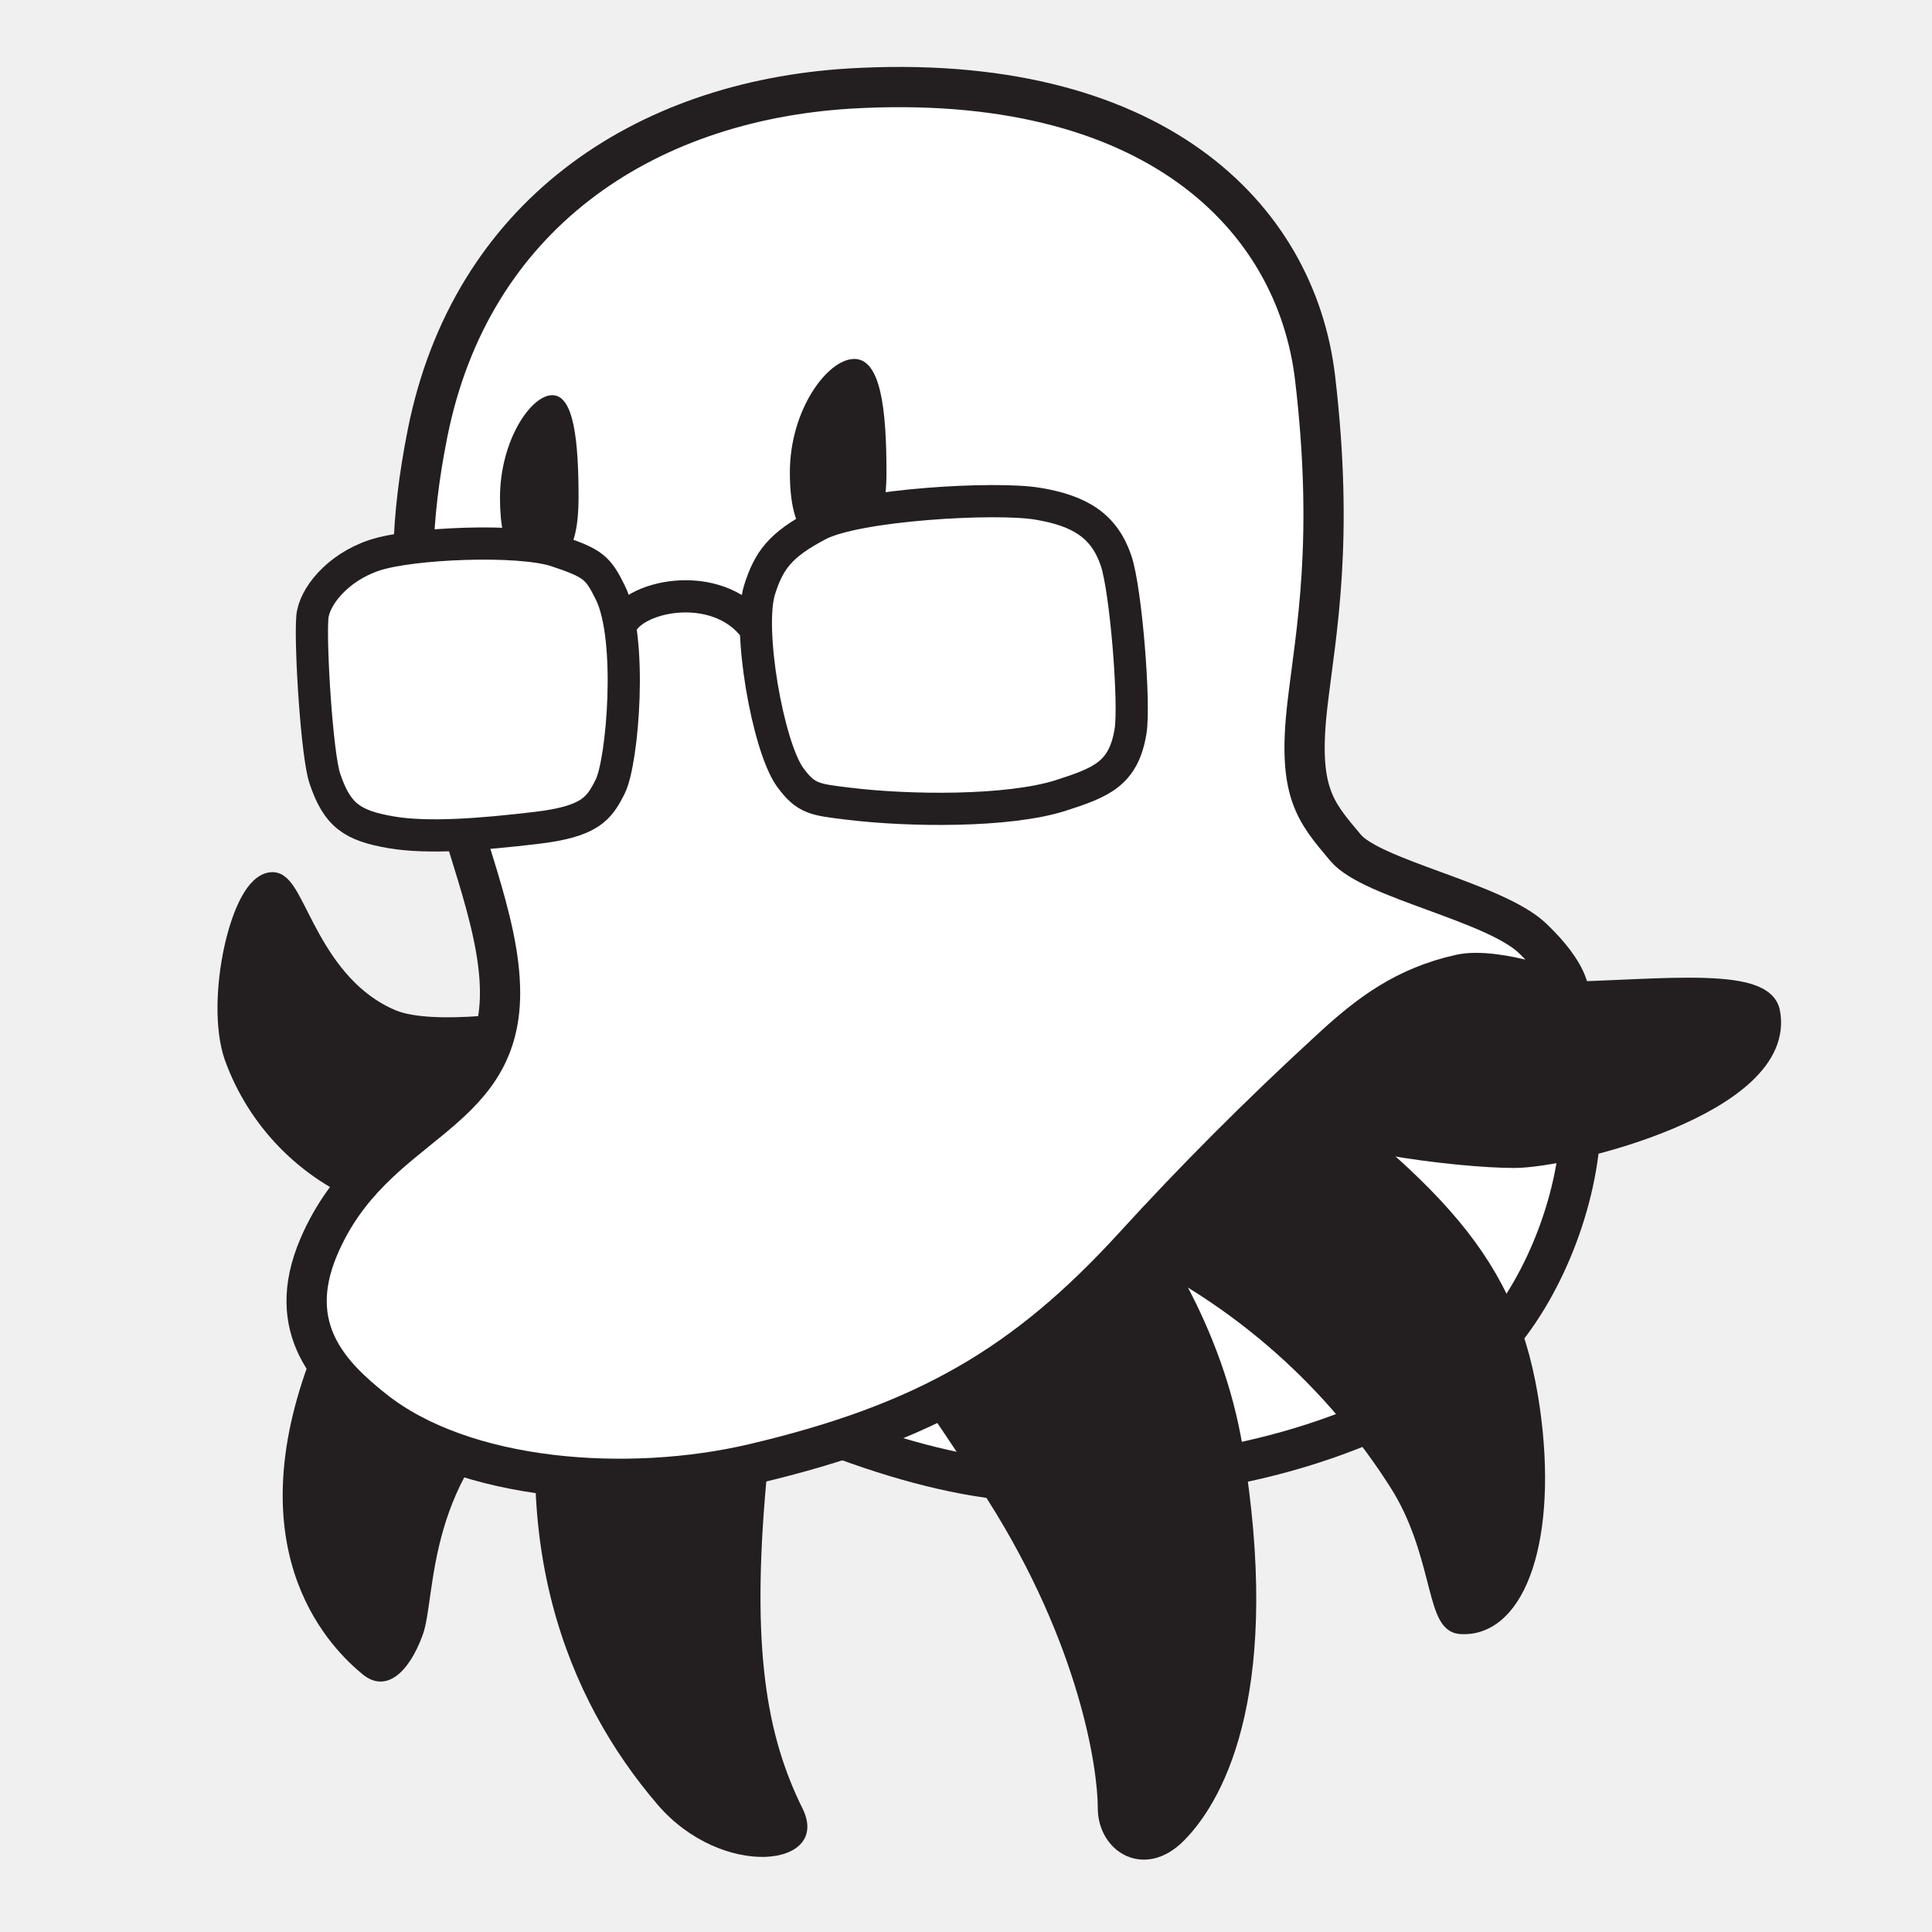
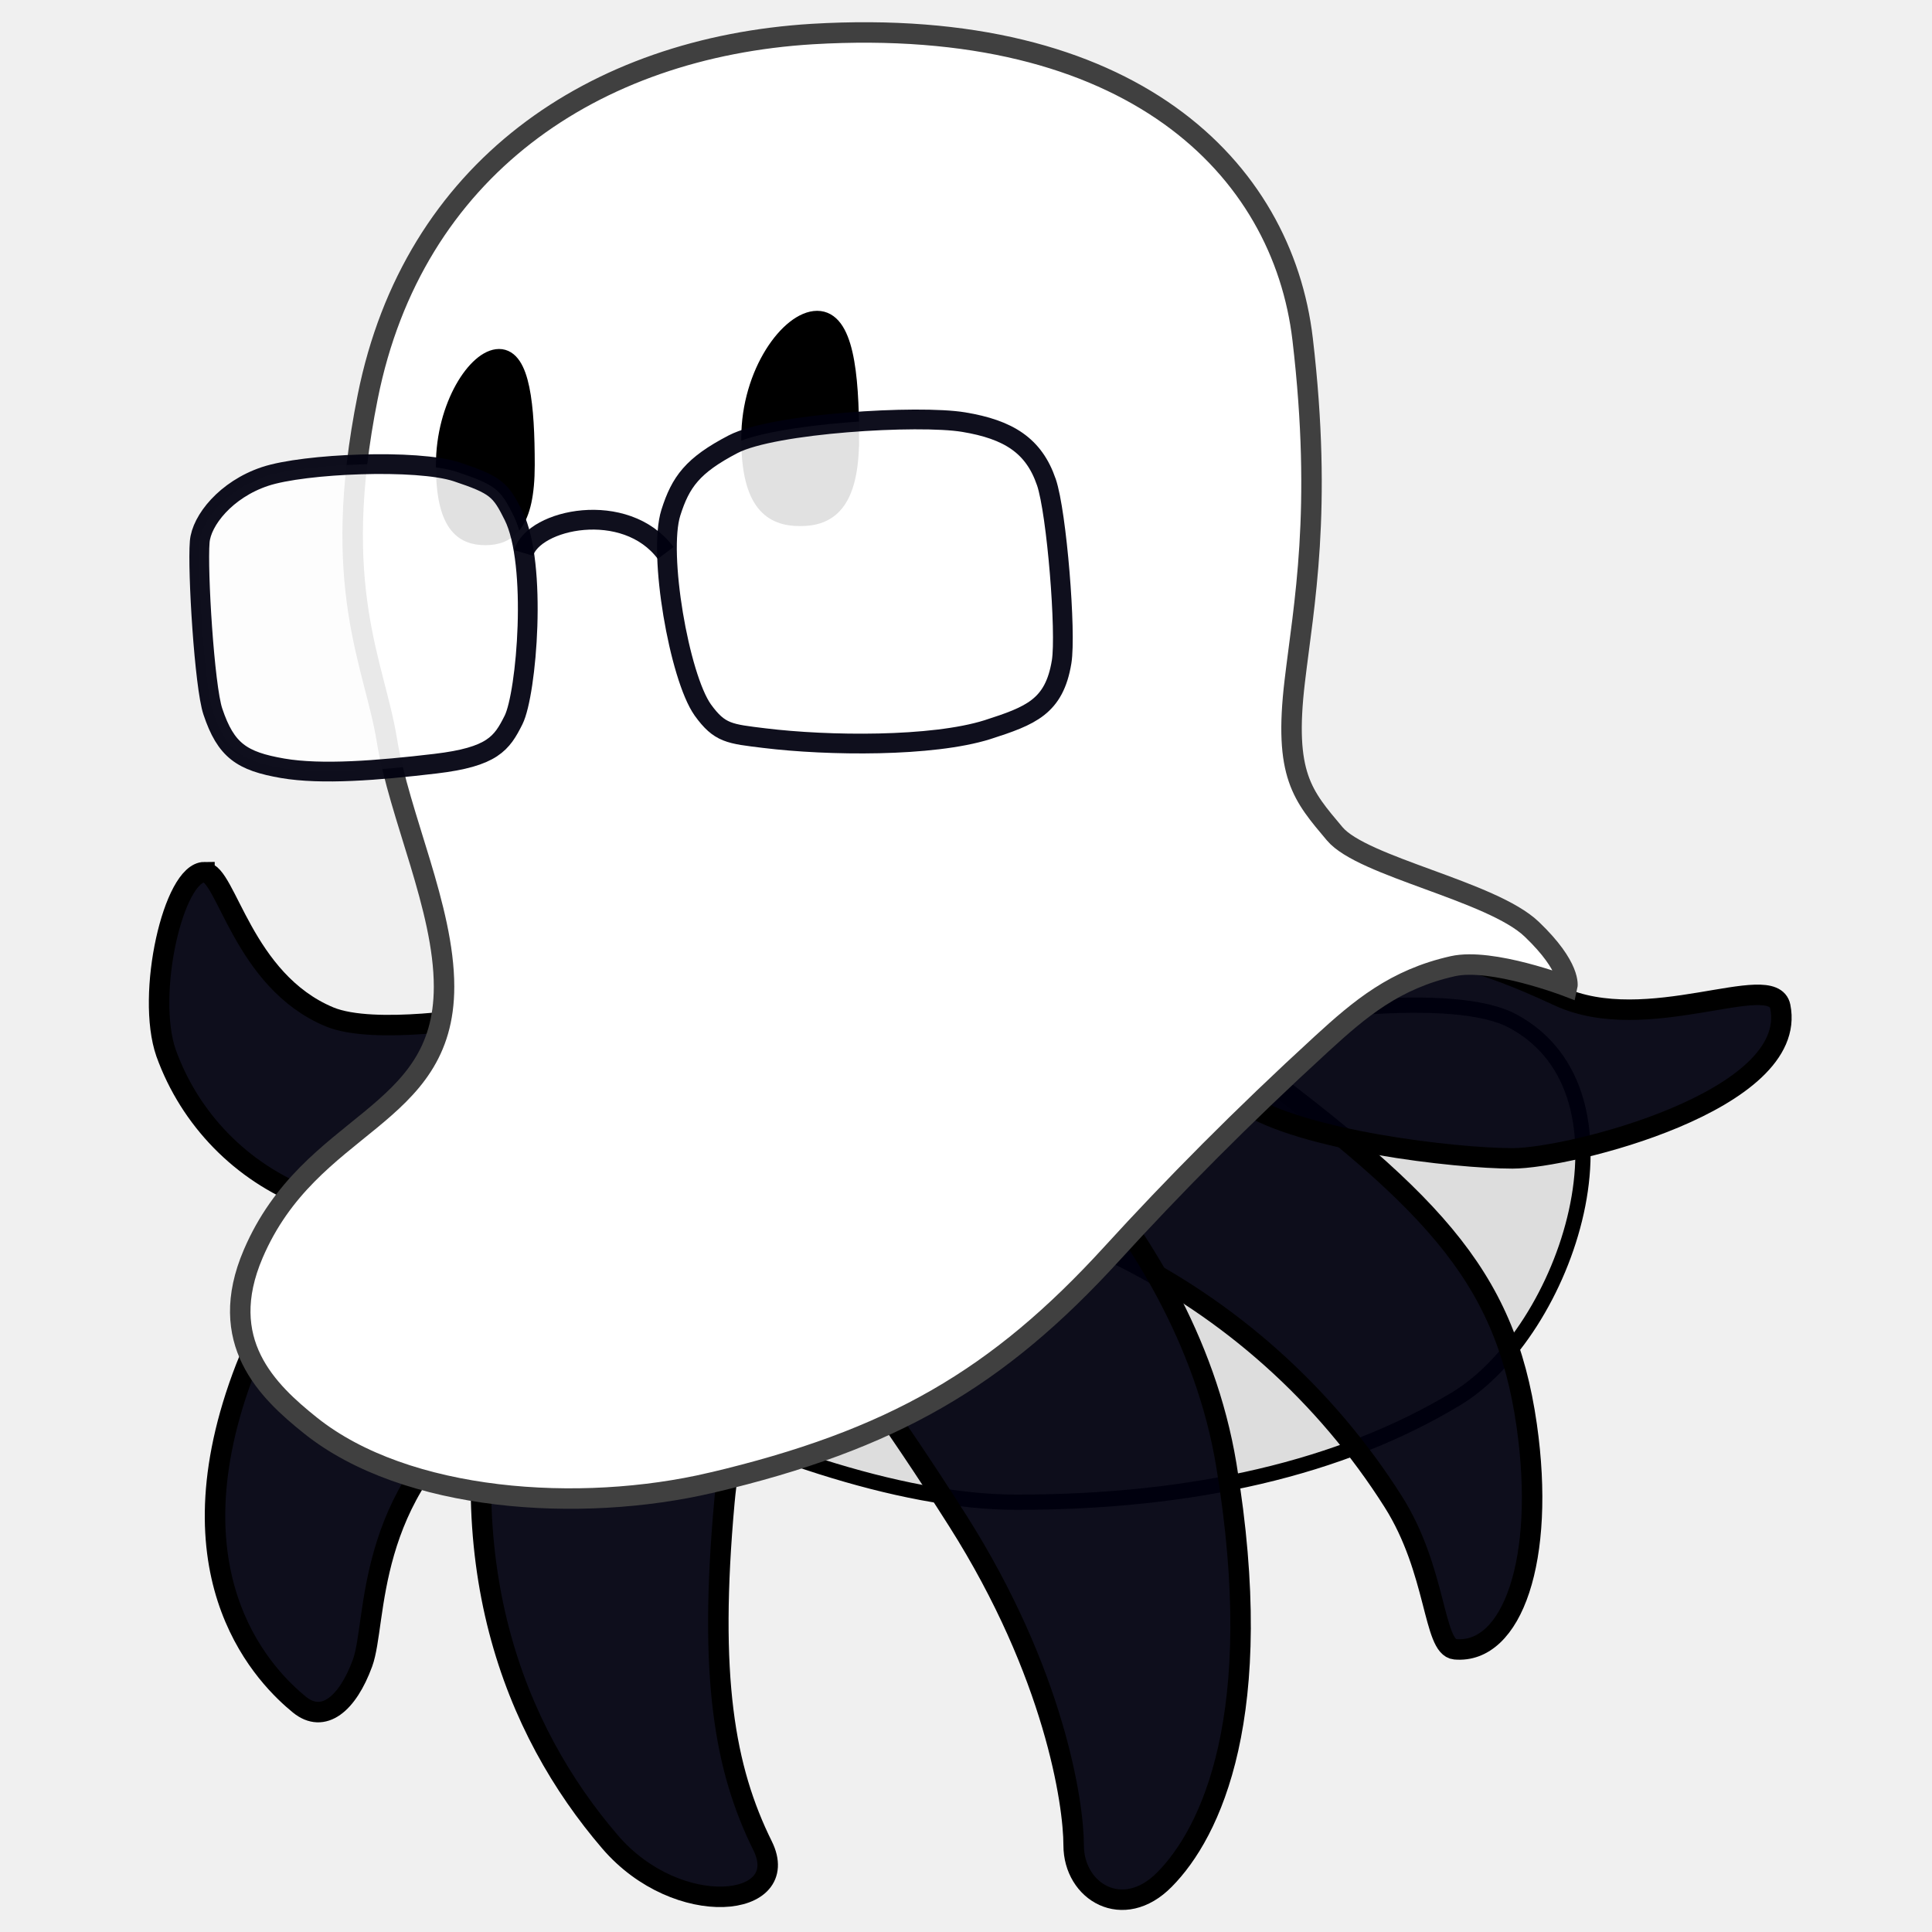
- <svg xmlns="http://www.w3.org/2000/svg" id="Layer_1" data-name="Layer 1" viewBox="0 0 240 240">
-   <defs>
-     <style>.cls-1,.cls-4{fill:#fff;}.cls-1,.cls-2,.cls-4,.cls-5{stroke:#231f20;stroke-miterlimit:10;}.cls-1{stroke-width:5px;}.cls-2,.cls-3{fill:#231f20;}.cls-2{stroke-width:3px;}.cls-4,.cls-5{stroke-width:4px;}.cls-5{fill:none;}</style>
+ <svg xmlns="http://www.w3.org/2000/svg" id="Layer_1" data-name="Layer 1" viewBox="0 0 240 240" version="1.1">
+   <defs id="defs3775">
+     <style id="style3773">.cls-1,.cls-4{fill:#fff;}.cls-1,.cls-2,.cls-4,.cls-5{stroke:#231f20;stroke-miterlimit:10;}.cls-1{stroke-width:5px;}.cls-2,.cls-3{fill:#231f20;}.cls-2{stroke-width:3px;}.cls-4,.cls-5{stroke-width:4px;}.cls-5{fill:none;}</style>
  </defs>
-   <path class="cls-1" d="M129.62,184.09c20.92,0,38.25-4.5,51.75-13.5,13.19-8.79,22.5-40.08,6.75-49.5-6.8-4.07-25.83-1.57-42.1,2.2s-93,13.18-90.65,22.6S101.73,184.09,129.62,184.09Z" />
-   <path class="cls-2" d="M33.87,109.84c2.57,0,4.5,12.79,14.74,17.06,5.27,2.19,18,0,18,0L64,149.49s-7.67,3-18-1.27a28.7,28.7,0,0,1-16.66-17.06C26.93,124.22,30.23,109.84,33.87,109.84Z" />
-   <path class="cls-2" d="M153.8,130.09c24.6,18.12,33.43,27,36,45,2.25,15.75-1.69,27-8.45,26.39-2.59-.24-2.14-9.28-7.3-17.42a80.38,80.38,0,0,0-32.65-29.22C125,147,153.8,130.09,153.8,130.09Z" />
-   <path class="cls-2" d="M219.62,125.73c2.25,11.11-24.75,17.86-31.5,17.86s-24.94-2.11-31.69-6.61,4.5-18,13.5-18,11.25,4.5,22.5,4.5S218.72,121.32,219.62,125.73Z" />
-   <path class="cls-3" d="M81.2,139.58c-11.43,1.3-34.05,5.66-42.89,29.83S41.4,205,45.06,208c2.82,2.3,5.68-.06,7.45-4.9s.08-19.84,15-30.8,22-9.2,22-9.2Z" />
-   <path class="cls-3" d="M68.69,163c-6.32,28.06,1.75,48.07,13,61.18,8,9.33,21.63,7.81,18,.47-4.5-9.09-6.37-19.91-4.5-40.59s16.43-35.86,16.43-35.86l-28.2-13.54S74.34,137.92,68.69,163Z" />
-   <path class="cls-3" d="M136.37,224.59c0,5.5,5.83,9,10.71,4.05,5.45-5.5,12.17-19.38,7.29-48.91s-31.68-49.5-31.68-49.5L95.87,149.92s11.45,12.14,26.84,36.42C134.12,204.34,136.37,219.67,136.37,224.59Z" />
-   <path class="cls-1" d="M93.62,181.84c-15.49,3.64-36,2.25-47.25-6.75-5.09-4.07-11.18-9.91-6.75-20.25,6.75-15.75,22.5-15.75,22.5-31.5,0-9.3-5.29-20.11-6.75-29.11s-6.75-18-2.25-40.45C58.49,26.94,79.71,12.58,105.56,11,143.12,8.78,161,26.78,163.37,47s.12,31.37-.93,40.31c-1.32,11.11.93,13.5,4.71,18,3.26,3.89,18.52,6.75,23.23,11.25s4.5,6.89,4.5,6.89-8.91-3.42-13.5-2.39c-6.83,1.53-11.25,4.88-15.75,9-9.44,8.65-17.49,16.8-24.75,24.75C127.41,169.56,115,176.8,93.62,181.84Z" />
-   <path class="cls-3" d="M71.87,61.83c0,7-2.18,8.5-4.88,8.5s-4.88-1.46-4.88-8.5,3.81-12.74,6.5-12.74S71.87,54.8,71.87,61.83Z" />
-   <path class="cls-3" d="M110.12,58.68c0,7.78-2.69,9.4-6,9.4s-6-1.61-6-9.4,4.69-14.09,8-14.09S110.12,50.9,110.12,58.68Z" />
-   <path class="cls-4" d="M38.8,76.68c.2-2.5,3.08-6.16,7.7-7.7s18-2.08,22.62-.54,5.16,2.08,6.69,5.16c2.84,5.68,1.54,21,0,24.09-1.38,2.75-2.45,4.36-9.23,5.16s-13.41,1.33-18,.54c-4.8-.83-6.69-2.08-8.23-6.69C39.36,93.76,38.52,80.11,38.8,76.68Z" />
-   <path class="cls-4" d="M138.64,69.64c-1.47-4.3-4.44-6.19-9.75-7.07s-22.41.12-27.19,2.61-6.19,4.44-7.34,8.07c-1.53,4.85,1,19.35,3.76,23.26,2,2.77,3.13,2.82,7.29,3.33,7.51.92,19.76,1.05,26.28-1,5.13-1.65,7.88-2.7,8.75-8C141,87.42,139.87,73.25,138.64,69.64Z" />
-   <path class="cls-5" d="M93.75,78C89,71.67,78.17,74,77,78" />
+   <g id="g7825" transform="matrix(2.726335,0,0,2.726335,-7.022134,-29.71735)">
+     <path style="display:inline;fill:#dddddd;fill-opacity:1;stroke:#000000;stroke-width:0.695;stroke-miterlimit:4;stroke-dasharray:none;stroke-opacity:1" id="path3779-7" d="m 48.889,79.348 c 8.089,0 14.789,-1.566 20.009,-4.698 5.1,-3.059 8.699,-13.947 2.61,-17.224 -2.629,-1.416 -9.987,-0.546 -16.278,0.766 -6.291,1.312 -35.958,4.586 -35.049,7.864 0.909,3.278 17.925,13.292 28.708,13.292 z" class="cls-1" />
+     <g transform="translate(-221.102,-52.33531)" style="display:inline;stroke:#000000;stroke-opacity:1" id="g7677">
+       <path class="cls-2" d="m 232.994,102.976 c 0.993,0 1.739,4.942 5.695,6.592 2.036,0.846 6.955,0 6.955,0 l -1.008,8.728 c 0,0 -2.964,1.159 -6.955,-0.491 a 11.089,11.089 0 0 1 -6.437,-6.592 c -0.931,-2.681 0.344,-8.238 1.75,-8.238 z" id="path3781-0" style="fill:#00000f;fill-opacity:0.941;stroke:#000000;stroke-width:0.933;stroke-miterlimit:4;stroke-dasharray:none;stroke-opacity:1" />
+       <path class="cls-2" d="m 279.332,110.8 c 9.505,7.001 12.917,10.432 13.91,17.387 0.869,6.085 -0.653,10.432 -3.265,10.197 -1.001,-0.093 -0.827,-3.586 -2.821,-6.731 a 31.057,31.057 0 0 0 -12.615,-11.29 c -6.337,-3.029 4.791,-9.563 4.791,-9.563 z" id="path3783-4" style="fill:#00000f;fill-opacity:0.941;stroke:#000000;stroke-width:0.933;stroke-miterlimit:4;stroke-dasharray:none;stroke-opacity:1" />
+       <path class="cls-2" d="m 304.795,109.099 c 0.869,4.293 -9.595,6.917 -12.203,6.917 -2.608,0 -9.636,-0.815 -12.244,-2.554 -2.608,-1.739 1.739,-6.955 5.216,-6.955 3.477,0 5.195,0.284 9.138,2.115 4.008,1.861 9.746,-1.227 10.093,0.477 z" id="path3785-7" style="fill:#00000f;fill-opacity:0.941;stroke:#000000;stroke-width:0.933;stroke-miterlimit:4;stroke-dasharray:none;stroke-opacity:1" />
+       <path class="cls-3" d="m 251.281,114.467 c -4.416,0.502 -13.156,2.187 -16.572,11.526 -3.416,9.339 1.194,13.751 2.608,14.91 1.09,0.889 2.195,-0.023 2.879,-1.893 0.684,-1.87 0.031,-7.666 5.796,-11.9 5.765,-4.235 8.5,-3.555 8.5,-3.555 z" id="path3787-5" style="fill:#00000f;fill-opacity:0.941;stroke:#000000;stroke-width:0.933;stroke-miterlimit:4;stroke-dasharray:none;stroke-opacity:1" />
+       <path class="cls-3" d="m 246.447,123.516 c -2.442,10.842 0.676,18.573 5.023,23.639 3.091,3.605 8.357,3.018 6.955,0.182 -1.739,-3.512 -2.461,-7.693 -1.739,-15.683 0.723,-7.99 6.348,-13.856 6.348,-13.856 l -10.896,-5.232 c 0,0 -3.508,1.26 -5.691,10.95 z" id="path3789-3" style="fill:#00000f;fill-opacity:0.941;stroke:#000000;stroke-width:0.933;stroke-miterlimit:4;stroke-dasharray:none;stroke-opacity:1" />
+       <path class="cls-3" d="m 272.598,147.313 c 0,2.125 2.253,3.477 4.138,1.565 2.106,-2.125 4.702,-7.488 2.817,-18.898 -1.886,-11.41 -12.24,-19.126 -12.24,-19.126 l -10.363,7.608 c 0,0 4.424,4.691 10.37,14.072 4.409,6.955 5.278,12.878 5.278,14.779 z" id="path3791-7" style="fill:#00000f;fill-opacity:0.941;stroke:#000000;stroke-width:0.933;stroke-miterlimit:4;stroke-dasharray:none;stroke-opacity:1" />
+     </g>
+     <path style="display:inline;fill:#ffffff;fill-opacity:1;stroke:#404040;stroke-width:0.933;stroke-linecap:butt;stroke-linejoin:miter;stroke-miterlimit:4;stroke-dasharray:none;stroke-opacity:1;paint-order:normal" id="path3793-1" d="m 34.978,78.46 c -5.985,1.406 -13.91,0.869 -18.256,-2.608 -1.967,-1.573 -4.32,-3.829 -2.608,-7.824 2.608,-6.085 8.694,-6.085 8.694,-12.171 0,-3.593 -2.044,-7.77 -2.608,-11.248 -0.564,-3.477 -2.608,-6.955 -0.869,-15.629 2.075,-10.37 10.274,-15.919 20.262,-16.529 14.512,-0.858 21.421,6.097 22.337,13.91 0.916,7.813 0.046,12.121 -0.359,15.575 -0.51,4.293 0.359,5.216 1.82,6.955 1.26,1.503 7.156,2.608 8.976,4.347 1.82,1.739 1.622,2.609 1.622,2.609 0,0 -3.443,-1.321 -5.216,-0.923 -2.639,0.591 -4.23,1.938 -5.969,3.53 -3.647,3.342 -6.758,6.491 -9.563,9.563 -5.205,5.699 -9.999,8.496 -18.26,10.444 z" class="cls-1" />
+     <g transform="matrix(0.6659454,0,0,0.6659454,-0.7732448,2.797337)" style="display:inline;fill:#000000;fill-opacity:1" id="g6677">
+       <path class="cls-3" d="m 41.066,43.987 c 0,4.061 -1.265,4.932 -2.831,4.932 -1.567,0 -2.831,-0.847 -2.831,-4.932 0,-4.085 2.211,-7.392 3.771,-7.392 1.561,0 1.891,3.313 1.891,7.392 z" id="path3795-8" style="fill:#000000;fill-opacity:1;stroke:#000000;stroke-width:1.1;stroke-miterlimit:4;stroke-dasharray:none;stroke-opacity:1" />
+       <path class="cls-3" d="m 63.258,42.159 c 0,4.514 -1.561,5.454 -3.481,5.454 -1.92,0 -3.481,-0.934 -3.481,-5.454 0,-4.52 2.721,-8.175 4.642,-8.175 1.92,0 2.321,3.661 2.321,8.175 z" id="path3797-5" style="fill:#000000;fill-opacity:1;stroke:#000000;stroke-width:1.1;stroke-miterlimit:4;stroke-dasharray:none;stroke-opacity:1" />
+     </g>
+     <g style="display:inline;stroke:#00000f;stroke-width:0.9;stroke-linecap:butt;stroke-linejoin:round;stroke-miterlimit:4;stroke-dasharray:none;stroke-opacity:0.941;paint-order:normal" transform="translate(-10.1415,-4.373572)" id="g7020">
+       <path class="cls-4" d="m 21.817,39.959 c 0.077,-0.966 1.19,-2.38 2.975,-2.975 1.785,-0.595 6.955,-0.804 8.74,-0.209 1.785,0.595 1.994,0.804 2.585,1.994 1.097,2.195 0.595,8.114 0,9.308 -0.533,1.063 -0.947,1.685 -3.566,1.994 -2.62,0.309 -5.181,0.514 -6.955,0.209 -1.855,-0.321 -2.585,-0.804 -3.18,-2.585 -0.383,-1.136 -0.707,-6.41 -0.599,-7.735 z" id="path3799-7" style="fill:#ffffff;fill-opacity:0.879;stroke:#00000f;stroke-width:0.9;stroke-linecap:butt;stroke-linejoin:round;stroke-miterlimit:4;stroke-dasharray:none;stroke-opacity:0.941;paint-order:normal" />
+       <path class="cls-4" d="m 60.393,37.239 c -0.568,-1.661 -1.716,-2.392 -3.767,-2.732 -2.052,-0.34 -8.659,0.046 -10.506,1.008 -1.847,0.962 -2.392,1.716 -2.836,3.118 -0.591,1.874 0.386,7.476 1.453,8.987 0.773,1.07 1.209,1.09 2.817,1.287 2.902,0.355 7.635,0.406 10.154,-0.386 1.982,-0.638 3.045,-1.043 3.381,-3.091 0.216,-1.321 -0.22,-6.796 -0.695,-8.191 z" id="path3801-6" style="fill:#ffffff;fill-opacity:0.879;stroke:#00000f;stroke-width:0.9;stroke-linecap:butt;stroke-linejoin:round;stroke-miterlimit:4;stroke-dasharray:none;stroke-opacity:0.941;paint-order:normal" />
+       <path class="cls-5" d="m 43.048,40.469 c -1.835,-2.446 -6.02,-1.546 -6.472,0" id="path3803-9" style="fill:#ffffff;fill-opacity:0;stroke:#00000f;stroke-width:0.9;stroke-linecap:butt;stroke-linejoin:round;stroke-miterlimit:4;stroke-dasharray:none;stroke-opacity:0.941;paint-order:normal" />
+     </g>
+   </g>
</svg>
